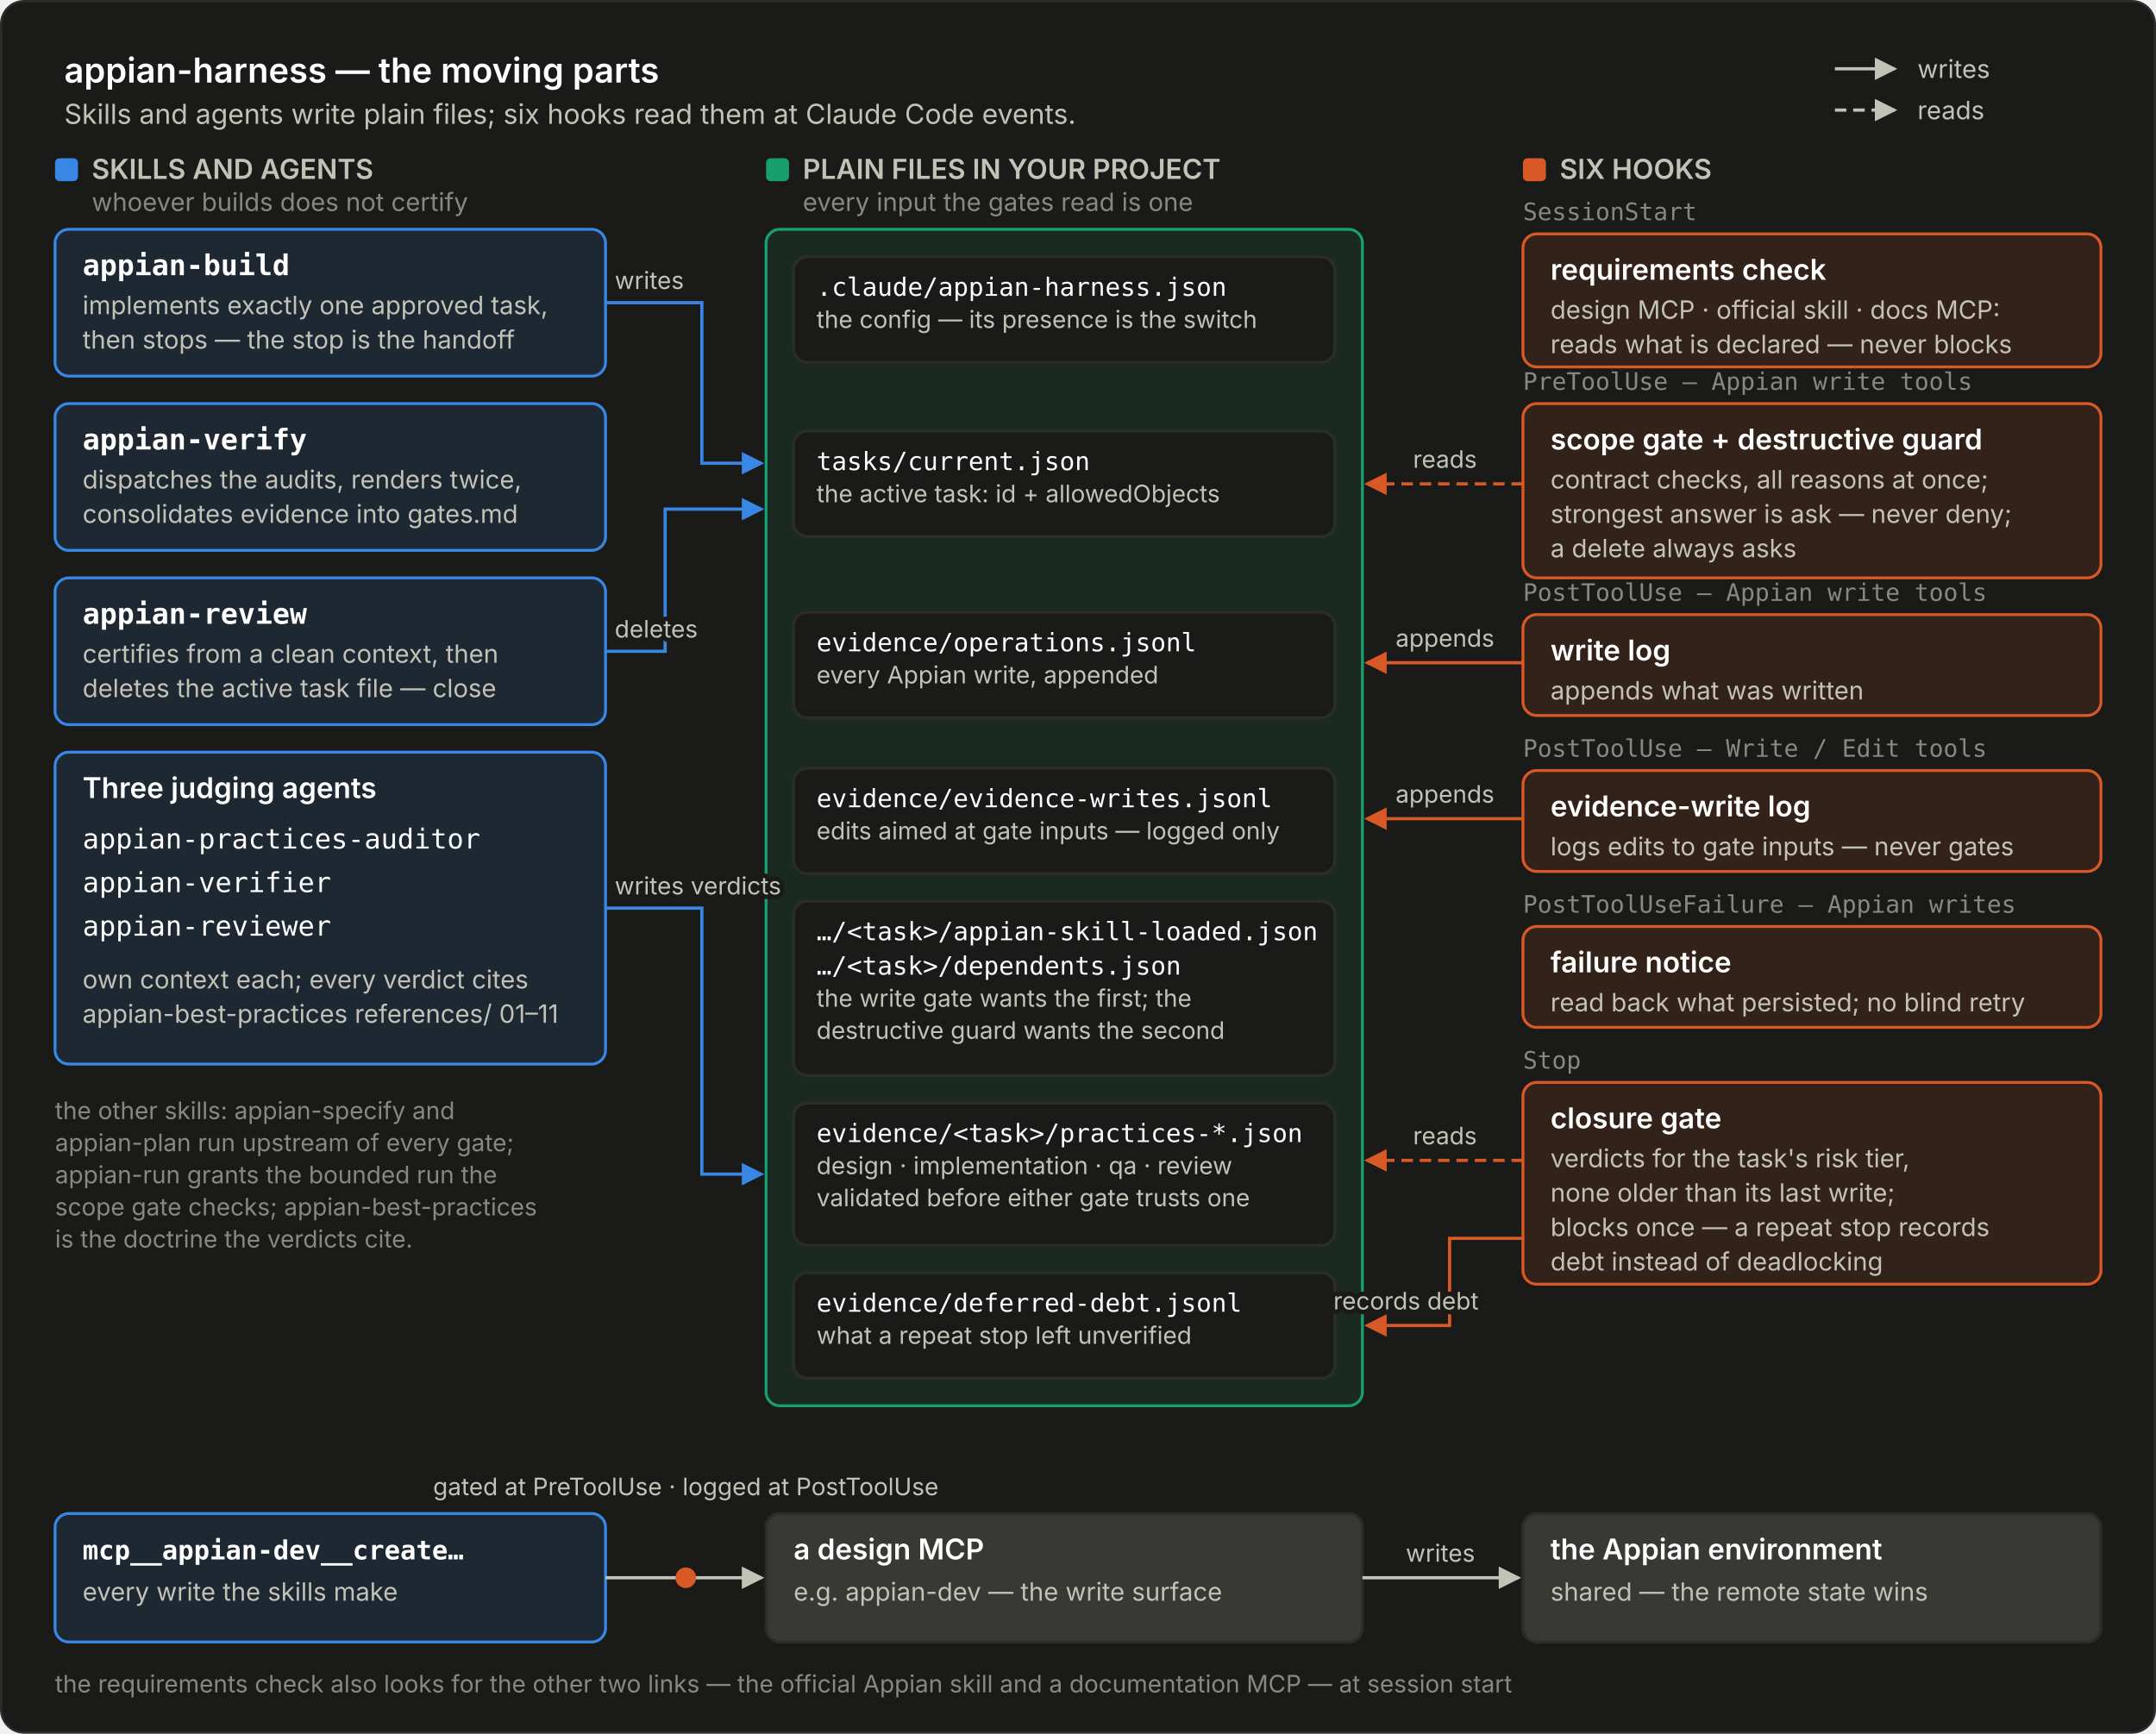
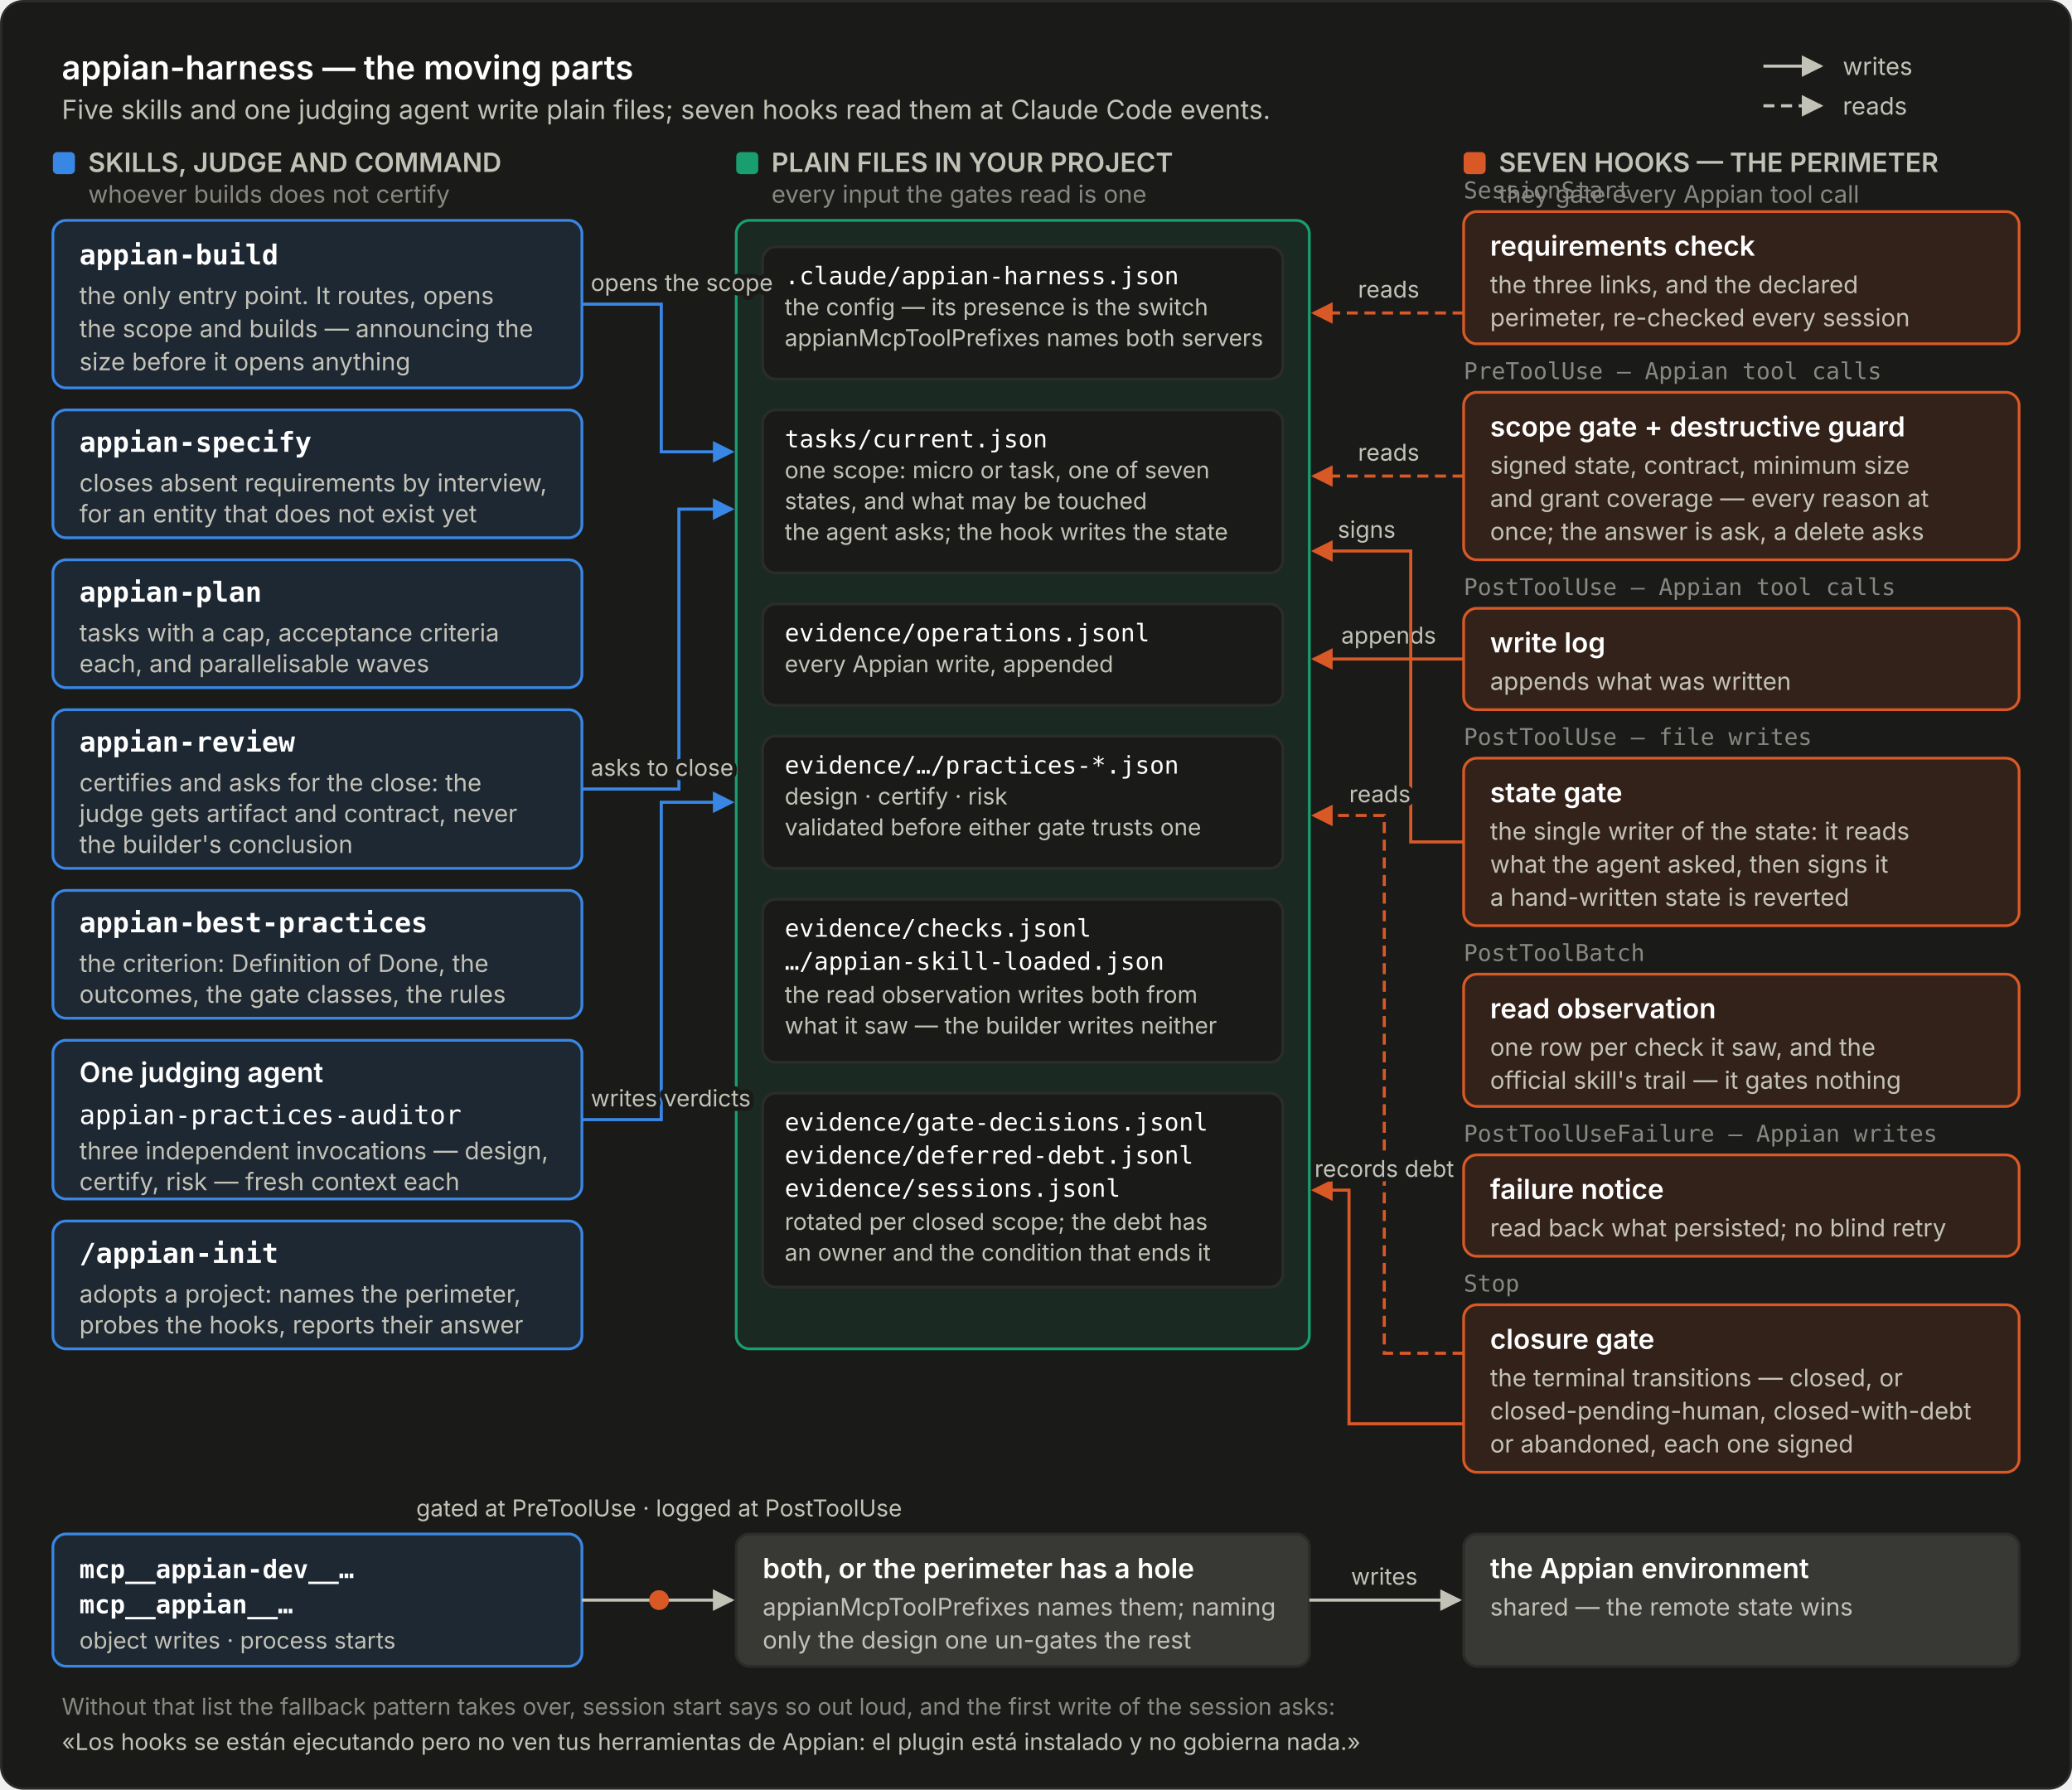
- <svg xmlns="http://www.w3.org/2000/svg" width="940" height="756" viewBox="0 0 940 756" role="img" font-family="system-ui,-apple-system,'Segoe UI',sans-serif">
+ <svg xmlns="http://www.w3.org/2000/svg" width="940" height="812" viewBox="0 0 940 812" role="img" font-family="system-ui,-apple-system,'Segoe UI',sans-serif">
  <defs>
    <marker id="ar-blue" viewBox="0 0 8 8" refX="7" refY="4" markerWidth="7" markerHeight="7" orient="auto-start-reverse">
      <path d="M0,0 L8,4 L0,8 z" fill="#3987e5" />
    </marker>
  </defs>
  <defs>
    <marker id="ar-orange" viewBox="0 0 8 8" refX="7" refY="4" markerWidth="7" markerHeight="7" orient="auto-start-reverse">
      <path d="M0,0 L8,4 L0,8 z" fill="#d95926" />
    </marker>
  </defs>
  <defs>
    <marker id="ar-ink" viewBox="0 0 8 8" refX="7" refY="4" markerWidth="7" markerHeight="7" orient="auto-start-reverse">
      <path d="M0,0 L8,4 L0,8 z" fill="#c3c2b7" />
    </marker>
  </defs>
-   <rect x="0.5" y="0.5" width="939" height="755" rx="10" fill="#1a1a19" stroke="#2c2c2a" />
+   <rect x="0.5" y="0.5" width="939" height="811" rx="10" fill="#1a1a19" stroke="#2c2c2a" />
  <text x="28" y="36" font-size="15" fill="#ffffff" font-weight="600">appian-harness — the moving parts</text>
-   <text x="28" y="54" font-size="12" fill="#c3c2b7">Skills and agents write plain files; six hooks read them at Claude Code events.</text>
+   <text x="28" y="54" font-size="12" fill="#c3c2b7">Five skills and one judging agent write plain files; seven hooks read them at Claude Code events.</text>
  <polyline points="800,30 826,30" fill="none" stroke="#c3c2b7" stroke-width="1.4" marker-end="url(#ar-ink)" />
  <text x="836" y="34" font-size="11" fill="#c3c2b7">writes</text>
  <polyline points="800,48 826,48" fill="none" stroke="#c3c2b7" stroke-width="1.4" stroke-dasharray="5 3" marker-end="url(#ar-ink)" />
  <text x="836" y="52" font-size="11" fill="#c3c2b7">reads</text>
  <rect x="24" y="69" width="10" height="10" rx="2" fill="#3987e5" stroke="none" stroke-width="0" />
-   <text x="40" y="78" font-size="12" fill="#c3c2b7" font-weight="600">SKILLS AND AGENTS</text>
+   <text x="40" y="78" font-size="12" fill="#c3c2b7" font-weight="600">SKILLS, JUDGE AND COMMAND</text>
  <text x="40" y="92" font-size="11" fill="#898781">whoever builds does not certify</text>
  <rect x="334" y="69" width="10" height="10" rx="2" fill="#199e70" stroke="none" stroke-width="0" />
  <text x="350" y="78" font-size="12" fill="#c3c2b7" font-weight="600">PLAIN FILES IN YOUR PROJECT</text>
  <text x="350" y="92" font-size="11" fill="#898781">every input the gates read is one</text>
  <rect x="664" y="69" width="10" height="10" rx="2" fill="#d95926" stroke="none" stroke-width="0" />
-   <text x="680" y="78" font-size="12" fill="#c3c2b7" font-weight="600">SIX HOOKS</text>
-   <rect x="24" y="100" width="240" height="64" rx="6" fill="rgba(57,135,229,0.13)" stroke="#3987e5" stroke-width="1.25" />
+   <text x="680" y="78" font-size="12" fill="#c3c2b7" font-weight="600">SEVEN HOOKS — THE PERIMETER</text>
+   <text x="680" y="92" font-size="11" fill="#898781">they gate every Appian tool call</text>
+   <rect x="24" y="100" width="240" height="76" rx="6" fill="rgba(57,135,229,0.13)" stroke="#3987e5" stroke-width="1.25" />
  <text x="36" y="120" font-size="12.5" fill="#ffffff" font-weight="600" font-family="ui-monospace,Consolas,'Cascadia Mono',monospace">appian-build</text>
-   <text x="36" y="137" font-size="11" fill="#c3c2b7">implements exactly one approved task,</text>
-   <text x="36" y="152" font-size="11" fill="#c3c2b7">then stops — the stop is the handoff</text>
-   <rect x="24" y="176" width="240" height="64" rx="6" fill="rgba(57,135,229,0.13)" stroke="#3987e5" stroke-width="1.25" />
-   <text x="36" y="196" font-size="12.5" fill="#ffffff" font-weight="600" font-family="ui-monospace,Consolas,'Cascadia Mono',monospace">appian-verify</text>
-   <text x="36" y="213" font-size="11" fill="#c3c2b7">dispatches the audits, renders twice,</text>
-   <text x="36" y="228" font-size="11" fill="#c3c2b7">consolidates evidence into gates.md</text>
-   <rect x="24" y="252" width="240" height="64" rx="6" fill="rgba(57,135,229,0.13)" stroke="#3987e5" stroke-width="1.25" />
-   <text x="36" y="272" font-size="12.5" fill="#ffffff" font-weight="600" font-family="ui-monospace,Consolas,'Cascadia Mono',monospace">appian-review</text>
-   <text x="36" y="289" font-size="11" fill="#c3c2b7">certifies from a clean context, then</text>
-   <text x="36" y="304" font-size="11" fill="#c3c2b7">deletes the active task file — close</text>
-   <rect x="24" y="328" width="240" height="136" rx="6" fill="rgba(57,135,229,0.13)" stroke="#3987e5" stroke-width="1.25" />
-   <text x="36" y="348" font-size="12.5" fill="#ffffff" font-weight="600">Three judging agents</text>
-   <text x="36" y="370" font-size="12" fill="#ffffff" font-family="ui-monospace,Consolas,'Cascadia Mono',monospace">appian-practices-auditor</text>
-   <text x="36" y="389" font-size="12" fill="#ffffff" font-family="ui-monospace,Consolas,'Cascadia Mono',monospace">appian-verifier</text>
-   <text x="36" y="408" font-size="12" fill="#ffffff" font-family="ui-monospace,Consolas,'Cascadia Mono',monospace">appian-reviewer</text>
-   <text x="36" y="431" font-size="11" fill="#c3c2b7">own context each; every verdict cites</text>
-   <text x="36" y="446" font-size="11" fill="#c3c2b7">appian-best-practices references/ 01–11</text>
-   <text x="24" y="488" font-size="10.5" fill="#898781">the other skills: appian-specify and</text>
-   <text x="24" y="502" font-size="10.5" fill="#898781">appian-plan run upstream of every gate;</text>
-   <text x="24" y="516" font-size="10.5" fill="#898781">appian-run grants the bounded run the</text>
-   <text x="24" y="530" font-size="10.5" fill="#898781">scope gate checks; appian-best-practices</text>
-   <text x="24" y="544" font-size="10.5" fill="#898781">is the doctrine the verdicts cite.</text>
-   <rect x="334" y="100" width="260" height="513" rx="6" fill="rgba(25,158,112,0.12)" stroke="#199e70" stroke-width="1.25" />
-   <rect x="346" y="112" width="236" height="46" rx="6" fill="#1a1a19" stroke="#2c2c2a" stroke-width="1.25" />
+   <text x="36" y="138" font-size="11" fill="#c3c2b7">the only entry point. It routes, opens</text>
+   <text x="36" y="153" font-size="11" fill="#c3c2b7">the scope and builds — announcing the</text>
+   <text x="36" y="168" font-size="11" fill="#c3c2b7">size before it opens anything</text>
+   <rect x="24" y="186" width="240" height="58" rx="6" fill="rgba(57,135,229,0.13)" stroke="#3987e5" stroke-width="1.25" />
+   <text x="36" y="205" font-size="12.5" fill="#ffffff" font-weight="600" font-family="ui-monospace,Consolas,'Cascadia Mono',monospace">appian-specify</text>
+   <text x="36" y="223" font-size="11" fill="#c3c2b7">closes absent requirements by interview,</text>
+   <text x="36" y="237" font-size="11" fill="#c3c2b7">for an entity that does not exist yet</text>
+   <rect x="24" y="254" width="240" height="58" rx="6" fill="rgba(57,135,229,0.13)" stroke="#3987e5" stroke-width="1.25" />
+   <text x="36" y="273" font-size="12.5" fill="#ffffff" font-weight="600" font-family="ui-monospace,Consolas,'Cascadia Mono',monospace">appian-plan</text>
+   <text x="36" y="291" font-size="11" fill="#c3c2b7">tasks with a cap, acceptance criteria</text>
+   <text x="36" y="305" font-size="11" fill="#c3c2b7">each, and parallelisable waves</text>
+   <rect x="24" y="322" width="240" height="72" rx="6" fill="rgba(57,135,229,0.13)" stroke="#3987e5" stroke-width="1.25" />
+   <text x="36" y="341" font-size="12.5" fill="#ffffff" font-weight="600" font-family="ui-monospace,Consolas,'Cascadia Mono',monospace">appian-review</text>
+   <text x="36" y="359" font-size="11" fill="#c3c2b7">certifies and asks for the close: the</text>
+   <text x="36" y="373" font-size="11" fill="#c3c2b7">judge gets artifact and contract, never</text>
+   <text x="36" y="387" font-size="11" fill="#c3c2b7">the builder's conclusion</text>
+   <rect x="24" y="404" width="240" height="58" rx="6" fill="rgba(57,135,229,0.13)" stroke="#3987e5" stroke-width="1.25" />
+   <text x="36" y="423" font-size="12.5" fill="#ffffff" font-weight="600" font-family="ui-monospace,Consolas,'Cascadia Mono',monospace">appian-best-practices</text>
+   <text x="36" y="441" font-size="11" fill="#c3c2b7">the criterion: Definition of Done, the</text>
+   <text x="36" y="455" font-size="11" fill="#c3c2b7">outcomes, the gate classes, the rules</text>
+   <rect x="24" y="472" width="240" height="72" rx="6" fill="rgba(57,135,229,0.13)" stroke="#3987e5" stroke-width="1.25" />
+   <text x="36" y="491" font-size="12.5" fill="#ffffff" font-weight="600">One judging agent</text>
+   <text x="36" y="510" font-size="12" fill="#ffffff" font-family="ui-monospace,Consolas,'Cascadia Mono',monospace">appian-practices-auditor</text>
+   <text x="36" y="526" font-size="11" fill="#c3c2b7">three independent invocations — design,</text>
+   <text x="36" y="540" font-size="11" fill="#c3c2b7">certify, risk — fresh context each</text>
+   <rect x="24" y="554" width="240" height="58" rx="6" fill="rgba(57,135,229,0.13)" stroke="#3987e5" stroke-width="1.25" />
+   <text x="36" y="573" font-size="12.5" fill="#ffffff" font-weight="600" font-family="ui-monospace,Consolas,'Cascadia Mono',monospace">/appian-init</text>
+   <text x="36" y="591" font-size="11" fill="#c3c2b7">adopts a project: names the perimeter,</text>
+   <text x="36" y="605" font-size="11" fill="#c3c2b7">probes the hooks, reports their answer</text>
+   <rect x="334" y="100" width="260" height="512" rx="6" fill="rgba(25,158,112,0.12)" stroke="#199e70" stroke-width="1.25" />
+   <rect x="346" y="112" width="236" height="60" rx="6" fill="#1a1a19" stroke="#2c2c2a" stroke-width="1.25" />
  <text x="356" y="129" font-size="11" fill="#ffffff" font-family="ui-monospace,Consolas,'Cascadia Mono',monospace">.claude/appian-harness.json</text>
  <text x="356" y="143" font-size="10.5" fill="#c3c2b7">the config — its presence is the switch</text>
-   <rect x="346" y="188" width="236" height="46" rx="6" fill="#1a1a19" stroke="#2c2c2a" stroke-width="1.25" />
-   <text x="356" y="205" font-size="11" fill="#ffffff" font-family="ui-monospace,Consolas,'Cascadia Mono',monospace">tasks/current.json</text>
-   <text x="356" y="219" font-size="10.5" fill="#c3c2b7">the active task: id + allowedObjects</text>
-   <rect x="346" y="267" width="236" height="46" rx="6" fill="#1a1a19" stroke="#2c2c2a" stroke-width="1.25" />
-   <text x="356" y="284" font-size="11" fill="#ffffff" font-family="ui-monospace,Consolas,'Cascadia Mono',monospace">evidence/operations.jsonl</text>
-   <text x="356" y="298" font-size="10.5" fill="#c3c2b7">every Appian write, appended</text>
-   <rect x="346" y="335" width="236" height="46" rx="6" fill="#1a1a19" stroke="#2c2c2a" stroke-width="1.25" />
-   <text x="356" y="352" font-size="11" fill="#ffffff" font-family="ui-monospace,Consolas,'Cascadia Mono',monospace">evidence/evidence-writes.jsonl</text>
-   <text x="356" y="366" font-size="10.5" fill="#c3c2b7">edits aimed at gate inputs — logged only</text>
-   <rect x="346" y="393" width="236" height="76" rx="6" fill="#1a1a19" stroke="#2c2c2a" stroke-width="1.25" />
-   <text x="356" y="410" font-size="11" fill="#ffffff" font-family="ui-monospace,Consolas,'Cascadia Mono',monospace">…/&lt;task&gt;/appian-skill-loaded.json</text>
-   <text x="356" y="425" font-size="11" fill="#ffffff" font-family="ui-monospace,Consolas,'Cascadia Mono',monospace">…/&lt;task&gt;/dependents.json</text>
-   <text x="356" y="439" font-size="10.5" fill="#c3c2b7">the write gate wants the first; the</text>
-   <text x="356" y="453" font-size="10.5" fill="#c3c2b7">destructive guard wants the second</text>
-   <rect x="346" y="481" width="236" height="62" rx="6" fill="#1a1a19" stroke="#2c2c2a" stroke-width="1.25" />
-   <text x="356" y="498" font-size="11" fill="#ffffff" font-family="ui-monospace,Consolas,'Cascadia Mono',monospace">evidence/&lt;task&gt;/practices-*.json</text>
-   <text x="356" y="512" font-size="10.5" fill="#c3c2b7">design · implementation · qa · review</text>
-   <text x="356" y="526" font-size="10.5" fill="#c3c2b7">validated before either gate trusts one</text>
-   <rect x="346" y="555" width="236" height="46" rx="6" fill="#1a1a19" stroke="#2c2c2a" stroke-width="1.25" />
-   <text x="356" y="572" font-size="11" fill="#ffffff" font-family="ui-monospace,Consolas,'Cascadia Mono',monospace">evidence/deferred-debt.jsonl</text>
-   <text x="356" y="586" font-size="10.5" fill="#c3c2b7">what a repeat stop left unverified</text>
-   <text x="664" y="96" font-size="10.5" fill="#898781" font-family="ui-monospace,Consolas,'Cascadia Mono',monospace">SessionStart</text>
-   <rect x="664" y="102" width="252" height="58" rx="6" fill="rgba(217,89,38,0.13)" stroke="#d95926" stroke-width="1.25" />
-   <text x="676" y="122" font-size="12.5" fill="#ffffff" font-weight="600">requirements check</text>
-   <text x="676" y="139" font-size="11" fill="#c3c2b7">design MCP · official skill · docs MCP:</text>
-   <text x="676" y="154" font-size="11" fill="#c3c2b7">reads what is declared — never blocks</text>
-   <text x="664" y="170" font-size="10.5" fill="#898781" font-family="ui-monospace,Consolas,'Cascadia Mono',monospace">PreToolUse — Appian write tools</text>
-   <rect x="664" y="176" width="252" height="76" rx="6" fill="rgba(217,89,38,0.13)" stroke="#d95926" stroke-width="1.25" />
-   <text x="676" y="196" font-size="12.5" fill="#ffffff" font-weight="600">scope gate + destructive guard</text>
-   <text x="676" y="213" font-size="11" fill="#c3c2b7">contract checks, all reasons at once;</text>
-   <text x="676" y="228" font-size="11" fill="#c3c2b7">strongest answer is ask — never deny;</text>
-   <text x="676" y="243" font-size="11" fill="#c3c2b7">a delete always asks</text>
-   <text x="664" y="262" font-size="10.5" fill="#898781" font-family="ui-monospace,Consolas,'Cascadia Mono',monospace">PostToolUse — Appian write tools</text>
-   <rect x="664" y="268" width="252" height="44" rx="6" fill="rgba(217,89,38,0.13)" stroke="#d95926" stroke-width="1.25" />
-   <text x="676" y="288" font-size="12.5" fill="#ffffff" font-weight="600">write log</text>
-   <text x="676" y="305" font-size="11" fill="#c3c2b7">appends what was written</text>
-   <text x="664" y="330" font-size="10.5" fill="#898781" font-family="ui-monospace,Consolas,'Cascadia Mono',monospace">PostToolUse — Write / Edit tools</text>
-   <rect x="664" y="336" width="252" height="44" rx="6" fill="rgba(217,89,38,0.13)" stroke="#d95926" stroke-width="1.25" />
-   <text x="676" y="356" font-size="12.5" fill="#ffffff" font-weight="600">evidence-write log</text>
-   <text x="676" y="373" font-size="11" fill="#c3c2b7">logs edits to gate inputs — never gates</text>
-   <text x="664" y="398" font-size="10.5" fill="#898781" font-family="ui-monospace,Consolas,'Cascadia Mono',monospace">PostToolUseFailure — Appian writes</text>
-   <rect x="664" y="404" width="252" height="44" rx="6" fill="rgba(217,89,38,0.13)" stroke="#d95926" stroke-width="1.25" />
-   <text x="676" y="424" font-size="12.5" fill="#ffffff" font-weight="600">failure notice</text>
-   <text x="676" y="441" font-size="11" fill="#c3c2b7">read back what persisted; no blind retry</text>
-   <text x="664" y="466" font-size="10.5" fill="#898781" font-family="ui-monospace,Consolas,'Cascadia Mono',monospace">Stop</text>
-   <rect x="664" y="472" width="252" height="88" rx="6" fill="rgba(217,89,38,0.13)" stroke="#d95926" stroke-width="1.25" />
-   <text x="676" y="492" font-size="12.5" fill="#ffffff" font-weight="600">closure gate</text>
-   <text x="676" y="509" font-size="11" fill="#c3c2b7">verdicts for the task's risk tier,</text>
-   <text x="676" y="524" font-size="11" fill="#c3c2b7">none older than its last write;</text>
-   <text x="676" y="539" font-size="11" fill="#c3c2b7">blocks once — a repeat stop records</text>
-   <text x="676" y="554" font-size="11" fill="#c3c2b7">debt instead of deadlocking</text>
-   <polyline points="264,132 306,132 306,202 332,202" fill="none" stroke="#3987e5" stroke-width="1.4" marker-end="url(#ar-blue)" />
-   <text x="268" y="126" font-size="10.5" fill="#c3c2b7" paint-order="stroke" stroke="#1a1a19" stroke-width="4" stroke-linejoin="round">writes</text>
-   <polyline points="264,284 290,284 290,222 332,222" fill="none" stroke="#3987e5" stroke-width="1.4" marker-end="url(#ar-blue)" />
-   <text x="268" y="278" font-size="10.5" fill="#c3c2b7" paint-order="stroke" stroke="#1a1a19" stroke-width="4" stroke-linejoin="round">deletes</text>
-   <polyline points="264,396 306,396 306,512 332,512" fill="none" stroke="#3987e5" stroke-width="1.4" marker-end="url(#ar-blue)" />
-   <text x="268" y="390" font-size="10.5" fill="#c3c2b7" paint-order="stroke" stroke="#1a1a19" stroke-width="4" stroke-linejoin="round">writes verdicts</text>
-   <polyline points="664,211 596,211" fill="none" stroke="#d95926" stroke-width="1.4" stroke-dasharray="5 3" marker-end="url(#ar-orange)" />
-   <text x="630" y="204" font-size="10.5" fill="#c3c2b7" text-anchor="middle" paint-order="stroke" stroke="#1a1a19" stroke-width="4" stroke-linejoin="round">reads</text>
-   <polyline points="664,289 596,289" fill="none" stroke="#d95926" stroke-width="1.4" marker-end="url(#ar-orange)" />
-   <text x="630" y="282" font-size="10.5" fill="#c3c2b7" text-anchor="middle" paint-order="stroke" stroke="#1a1a19" stroke-width="4" stroke-linejoin="round">appends</text>
-   <polyline points="664,357 596,357" fill="none" stroke="#d95926" stroke-width="1.4" marker-end="url(#ar-orange)" />
-   <text x="630" y="350" font-size="10.5" fill="#c3c2b7" text-anchor="middle" paint-order="stroke" stroke="#1a1a19" stroke-width="4" stroke-linejoin="round">appends</text>
-   <polyline points="664,506 596,506" fill="none" stroke="#d95926" stroke-width="1.4" stroke-dasharray="5 3" marker-end="url(#ar-orange)" />
-   <text x="630" y="499" font-size="10.5" fill="#c3c2b7" text-anchor="middle" paint-order="stroke" stroke="#1a1a19" stroke-width="4" stroke-linejoin="round">reads</text>
-   <polyline points="664,540 632,540 632,578 596,578" fill="none" stroke="#d95926" stroke-width="1.4" marker-end="url(#ar-orange)" />
-   <text x="613" y="571" font-size="10.5" fill="#c3c2b7" text-anchor="middle" paint-order="stroke" stroke="#1a1a19" stroke-width="4" stroke-linejoin="round">records debt</text>
-   <text x="299" y="652" font-size="10.5" fill="#c3c2b7" text-anchor="middle" paint-order="stroke" stroke="#1a1a19" stroke-width="4" stroke-linejoin="round">gated at PreToolUse · logged at PostToolUse</text>
-   <rect x="24" y="660" width="240" height="56" rx="6" fill="rgba(57,135,229,0.13)" stroke="#3987e5" stroke-width="1.25" />
-   <text x="36" y="680" font-size="11.5" fill="#ffffff" font-weight="600" font-family="ui-monospace,Consolas,'Cascadia Mono',monospace">mcp__appian-dev__create…</text>
-   <text x="36" y="698" font-size="11" fill="#c3c2b7">every write the skills make</text>
-   <rect x="334" y="660" width="260" height="56" rx="6" fill="#383835" stroke="#2c2c2a" stroke-width="1.25" />
-   <text x="346" y="680" font-size="12.5" fill="#ffffff" font-weight="600">a design MCP</text>
-   <text x="346" y="698" font-size="11" fill="#c3c2b7">e.g. appian-dev — the write surface</text>
-   <rect x="664" y="660" width="252" height="56" rx="6" fill="#383835" stroke="#2c2c2a" stroke-width="1.25" />
-   <text x="676" y="680" font-size="12.5" fill="#ffffff" font-weight="600">the Appian environment</text>
-   <text x="676" y="698" font-size="11" fill="#c3c2b7">shared — the remote state wins</text>
-   <polyline points="264,688 332,688" fill="none" stroke="#c3c2b7" stroke-width="1.4" marker-end="url(#ar-ink)" />
-   <circle cx="299" cy="688" r="4.5" fill="#d95926" />
-   <polyline points="594,688 662,688" fill="none" stroke="#c3c2b7" stroke-width="1.4" marker-end="url(#ar-ink)" />
-   <text x="628" y="681" font-size="10.5" fill="#c3c2b7" text-anchor="middle" paint-order="stroke" stroke="#1a1a19" stroke-width="4" stroke-linejoin="round">writes</text>
-   <text x="24" y="738" font-size="10.5" fill="#898781">the requirements check also looks for the other two links — the official Appian skill and a documentation MCP — at session start</text>
+   <text x="356" y="157" font-size="10.5" fill="#c3c2b7">appianMcpToolPrefixes names both servers</text>
+   <rect x="346" y="186" width="236" height="74" rx="6" fill="#1a1a19" stroke="#2c2c2a" stroke-width="1.25" />
+   <text x="356" y="203" font-size="11" fill="#ffffff" font-family="ui-monospace,Consolas,'Cascadia Mono',monospace">tasks/current.json</text>
+   <text x="356" y="217" font-size="10.5" fill="#c3c2b7">one scope: micro or task, one of seven</text>
+   <text x="356" y="231" font-size="10.5" fill="#c3c2b7">states, and what may be touched</text>
+   <text x="356" y="245" font-size="10.5" fill="#c3c2b7">the agent asks; the hook writes the state</text>
+   <rect x="346" y="274" width="236" height="46" rx="6" fill="#1a1a19" stroke="#2c2c2a" stroke-width="1.25" />
+   <text x="356" y="291" font-size="11" fill="#ffffff" font-family="ui-monospace,Consolas,'Cascadia Mono',monospace">evidence/operations.jsonl</text>
+   <text x="356" y="305" font-size="10.5" fill="#c3c2b7">every Appian write, appended</text>
+   <rect x="346" y="334" width="236" height="60" rx="6" fill="#1a1a19" stroke="#2c2c2a" stroke-width="1.25" />
+   <text x="356" y="351" font-size="11" fill="#ffffff" font-family="ui-monospace,Consolas,'Cascadia Mono',monospace">evidence/…/practices-*.json</text>
+   <text x="356" y="365" font-size="10.5" fill="#c3c2b7">design · certify · risk</text>
+   <text x="356" y="379" font-size="10.5" fill="#c3c2b7">validated before either gate trusts one</text>
+   <rect x="346" y="408" width="236" height="74" rx="6" fill="#1a1a19" stroke="#2c2c2a" stroke-width="1.25" />
+   <text x="356" y="425" font-size="11" fill="#ffffff" font-family="ui-monospace,Consolas,'Cascadia Mono',monospace">evidence/checks.jsonl</text>
+   <text x="356" y="440" font-size="11" fill="#ffffff" font-family="ui-monospace,Consolas,'Cascadia Mono',monospace">…/appian-skill-loaded.json</text>
+   <text x="356" y="455" font-size="10.5" fill="#c3c2b7">the read observation writes both from</text>
+   <text x="356" y="469" font-size="10.5" fill="#c3c2b7">what it saw — the builder writes neither</text>
+   <rect x="346" y="496" width="236" height="88" rx="6" fill="#1a1a19" stroke="#2c2c2a" stroke-width="1.25" />
+   <text x="356" y="513" font-size="11" fill="#ffffff" font-family="ui-monospace,Consolas,'Cascadia Mono',monospace">evidence/gate-decisions.jsonl</text>
+   <text x="356" y="528" font-size="11" fill="#ffffff" font-family="ui-monospace,Consolas,'Cascadia Mono',monospace">evidence/deferred-debt.jsonl</text>
+   <text x="356" y="543" font-size="11" fill="#ffffff" font-family="ui-monospace,Consolas,'Cascadia Mono',monospace">evidence/sessions.jsonl</text>
+   <text x="356" y="558" font-size="10.5" fill="#c3c2b7">rotated per closed scope; the debt has</text>
+   <text x="356" y="572" font-size="10.5" fill="#c3c2b7">an owner and the condition that ends it</text>
+   <text x="664" y="90" font-size="10.5" fill="#898781" font-family="ui-monospace,Consolas,'Cascadia Mono',monospace">SessionStart</text>
+   <rect x="664" y="96" width="252" height="60" rx="6" fill="rgba(217,89,38,0.13)" stroke="#d95926" stroke-width="1.25" />
+   <text x="676" y="116" font-size="12.5" fill="#ffffff" font-weight="600">requirements check</text>
+   <text x="676" y="133" font-size="11" fill="#c3c2b7">the three links, and the declared</text>
+   <text x="676" y="148" font-size="11" fill="#c3c2b7">perimeter, re-checked every session</text>
+   <text x="664" y="172" font-size="10.5" fill="#898781" font-family="ui-monospace,Consolas,'Cascadia Mono',monospace">PreToolUse — Appian tool calls</text>
+   <rect x="664" y="178" width="252" height="76" rx="6" fill="rgba(217,89,38,0.13)" stroke="#d95926" stroke-width="1.25" />
+   <text x="676" y="198" font-size="12.5" fill="#ffffff" font-weight="600">scope gate + destructive guard</text>
+   <text x="676" y="215" font-size="11" fill="#c3c2b7">signed state, contract, minimum size</text>
+   <text x="676" y="230" font-size="11" fill="#c3c2b7">and grant coverage — every reason at</text>
+   <text x="676" y="245" font-size="11" fill="#c3c2b7">once; the answer is ask, a delete asks</text>
+   <text x="664" y="270" font-size="10.5" fill="#898781" font-family="ui-monospace,Consolas,'Cascadia Mono',monospace">PostToolUse — Appian tool calls</text>
+   <rect x="664" y="276" width="252" height="46" rx="6" fill="rgba(217,89,38,0.13)" stroke="#d95926" stroke-width="1.25" />
+   <text x="676" y="296" font-size="12.5" fill="#ffffff" font-weight="600">write log</text>
+   <text x="676" y="313" font-size="11" fill="#c3c2b7">appends what was written</text>
+   <text x="664" y="338" font-size="10.5" fill="#898781" font-family="ui-monospace,Consolas,'Cascadia Mono',monospace">PostToolUse — file writes</text>
+   <rect x="664" y="344" width="252" height="76" rx="6" fill="rgba(217,89,38,0.13)" stroke="#d95926" stroke-width="1.25" />
+   <text x="676" y="364" font-size="12.5" fill="#ffffff" font-weight="600">state gate</text>
+   <text x="676" y="381" font-size="11" fill="#c3c2b7">the single writer of the state: it reads</text>
+   <text x="676" y="396" font-size="11" fill="#c3c2b7">what the agent asked, then signs it</text>
+   <text x="676" y="411" font-size="11" fill="#c3c2b7">a hand-written state is reverted</text>
+   <text x="664" y="436" font-size="10.5" fill="#898781" font-family="ui-monospace,Consolas,'Cascadia Mono',monospace">PostToolBatch</text>
+   <rect x="664" y="442" width="252" height="60" rx="6" fill="rgba(217,89,38,0.13)" stroke="#d95926" stroke-width="1.25" />
+   <text x="676" y="462" font-size="12.5" fill="#ffffff" font-weight="600">read observation</text>
+   <text x="676" y="479" font-size="11" fill="#c3c2b7">one row per check it saw, and the</text>
+   <text x="676" y="494" font-size="11" fill="#c3c2b7">official skill's trail — it gates nothing</text>
+   <text x="664" y="518" font-size="10.5" fill="#898781" font-family="ui-monospace,Consolas,'Cascadia Mono',monospace">PostToolUseFailure — Appian writes</text>
+   <rect x="664" y="524" width="252" height="46" rx="6" fill="rgba(217,89,38,0.13)" stroke="#d95926" stroke-width="1.25" />
+   <text x="676" y="544" font-size="12.5" fill="#ffffff" font-weight="600">failure notice</text>
+   <text x="676" y="561" font-size="11" fill="#c3c2b7">read back what persisted; no blind retry</text>
+   <text x="664" y="586" font-size="10.5" fill="#898781" font-family="ui-monospace,Consolas,'Cascadia Mono',monospace">Stop</text>
+   <rect x="664" y="592" width="252" height="76" rx="6" fill="rgba(217,89,38,0.13)" stroke="#d95926" stroke-width="1.25" />
+   <text x="676" y="612" font-size="12.5" fill="#ffffff" font-weight="600">closure gate</text>
+   <text x="676" y="629" font-size="11" fill="#c3c2b7">the terminal transitions — closed, or</text>
+   <text x="676" y="644" font-size="11" fill="#c3c2b7">closed-pending-human, closed-with-debt</text>
+   <text x="676" y="659" font-size="11" fill="#c3c2b7">or abandoned, each one signed</text>
+   <polyline points="264,138 300,138 300,205 332,205" fill="none" stroke="#3987e5" stroke-width="1.4" marker-end="url(#ar-blue)" />
+   <text x="268" y="132" font-size="10.5" fill="#c3c2b7" paint-order="stroke" stroke="#1a1a19" stroke-width="4" stroke-linejoin="round">opens the scope</text>
+   <polyline points="264,358 308,358 308,231 332,231" fill="none" stroke="#3987e5" stroke-width="1.4" marker-end="url(#ar-blue)" />
+   <text x="268" y="352" font-size="10.5" fill="#c3c2b7" paint-order="stroke" stroke="#1a1a19" stroke-width="4" stroke-linejoin="round">asks to close</text>
+   <polyline points="264,508 300,508 300,364 332,364" fill="none" stroke="#3987e5" stroke-width="1.4" marker-end="url(#ar-blue)" />
+   <text x="268" y="502" font-size="10.5" fill="#c3c2b7" paint-order="stroke" stroke="#1a1a19" stroke-width="4" stroke-linejoin="round">writes verdicts</text>
+   <polyline points="664,142 596,142" fill="none" stroke="#d95926" stroke-width="1.4" stroke-dasharray="5 3" marker-end="url(#ar-orange)" />
+   <text x="630" y="135" font-size="10.5" fill="#c3c2b7" text-anchor="middle" paint-order="stroke" stroke="#1a1a19" stroke-width="4" stroke-linejoin="round">reads</text>
+   <polyline points="664,216 596,216" fill="none" stroke="#d95926" stroke-width="1.4" stroke-dasharray="5 3" marker-end="url(#ar-orange)" />
+   <text x="630" y="209" font-size="10.5" fill="#c3c2b7" text-anchor="middle" paint-order="stroke" stroke="#1a1a19" stroke-width="4" stroke-linejoin="round">reads</text>
+   <polyline points="664,299 596,299" fill="none" stroke="#d95926" stroke-width="1.4" marker-end="url(#ar-orange)" />
+   <text x="630" y="292" font-size="10.5" fill="#c3c2b7" text-anchor="middle" paint-order="stroke" stroke="#1a1a19" stroke-width="4" stroke-linejoin="round">appends</text>
+   <polyline points="664,382 640,382 640,250 596,250" fill="none" stroke="#d95926" stroke-width="1.4" marker-end="url(#ar-orange)" />
+   <text x="620" y="244" font-size="10.5" fill="#c3c2b7" text-anchor="middle" paint-order="stroke" stroke="#1a1a19" stroke-width="4" stroke-linejoin="round">signs</text>
+   <polyline points="664,614 628,614 628,370 596,370" fill="none" stroke="#d95926" stroke-width="1.4" stroke-dasharray="5 3" marker-end="url(#ar-orange)" />
+   <text x="626" y="364" font-size="10.5" fill="#c3c2b7" text-anchor="middle" paint-order="stroke" stroke="#1a1a19" stroke-width="4" stroke-linejoin="round">reads</text>
+   <polyline points="664,646 612,646 612,540 596,540" fill="none" stroke="#d95926" stroke-width="1.4" marker-end="url(#ar-orange)" />
+   <text x="628" y="534" font-size="10.5" fill="#c3c2b7" text-anchor="middle" paint-order="stroke" stroke="#1a1a19" stroke-width="4" stroke-linejoin="round">records debt</text>
+   <text x="299" y="688" font-size="10.5" fill="#c3c2b7" text-anchor="middle" paint-order="stroke" stroke="#1a1a19" stroke-width="4" stroke-linejoin="round">gated at PreToolUse · logged at PostToolUse</text>
+   <rect x="24" y="696" width="240" height="60" rx="6" fill="rgba(57,135,229,0.13)" stroke="#3987e5" stroke-width="1.25" />
+   <text x="36" y="716" font-size="11.5" fill="#ffffff" font-weight="600" font-family="ui-monospace,Consolas,'Cascadia Mono',monospace">mcp__appian-dev__…</text>
+   <text x="36" y="732" font-size="11.5" fill="#ffffff" font-weight="600" font-family="ui-monospace,Consolas,'Cascadia Mono',monospace">mcp__appian__…</text>
+   <text x="36" y="748" font-size="10.5" fill="#c3c2b7">object writes · process starts</text>
+   <rect x="334" y="696" width="260" height="60" rx="6" fill="#383835" stroke="#2c2c2a" stroke-width="1.25" />
+   <text x="346" y="716" font-size="12.5" fill="#ffffff" font-weight="600">both, or the perimeter has a hole</text>
+   <text x="346" y="733" font-size="11" fill="#c3c2b7">appianMcpToolPrefixes names them; naming</text>
+   <text x="346" y="748" font-size="11" fill="#c3c2b7">only the design one un-gates the rest</text>
+   <rect x="664" y="696" width="252" height="60" rx="6" fill="#383835" stroke="#2c2c2a" stroke-width="1.25" />
+   <text x="676" y="716" font-size="12.5" fill="#ffffff" font-weight="600">the Appian environment</text>
+   <text x="676" y="733" font-size="11" fill="#c3c2b7">shared — the remote state wins</text>
+   <polyline points="264,726 332,726" fill="none" stroke="#c3c2b7" stroke-width="1.4" marker-end="url(#ar-ink)" />
+   <circle cx="299" cy="726" r="4.5" fill="#d95926" />
+   <polyline points="594,726 662,726" fill="none" stroke="#c3c2b7" stroke-width="1.4" marker-end="url(#ar-ink)" />
+   <text x="628" y="719" font-size="10.5" fill="#c3c2b7" text-anchor="middle" paint-order="stroke" stroke="#1a1a19" stroke-width="4" stroke-linejoin="round">writes</text>
+   <text x="28" y="778" font-size="10.5" fill="#898781">Without that list the fallback pattern takes over, session start says so out loud, and the first write of the session asks:</text>
+   <text x="28" y="794" font-size="10.5" fill="#c3c2b7">«Los hooks se están ejecutando pero no ven tus herramientas de Appian: el plugin está instalado y no gobierna nada.»</text>
</svg>
